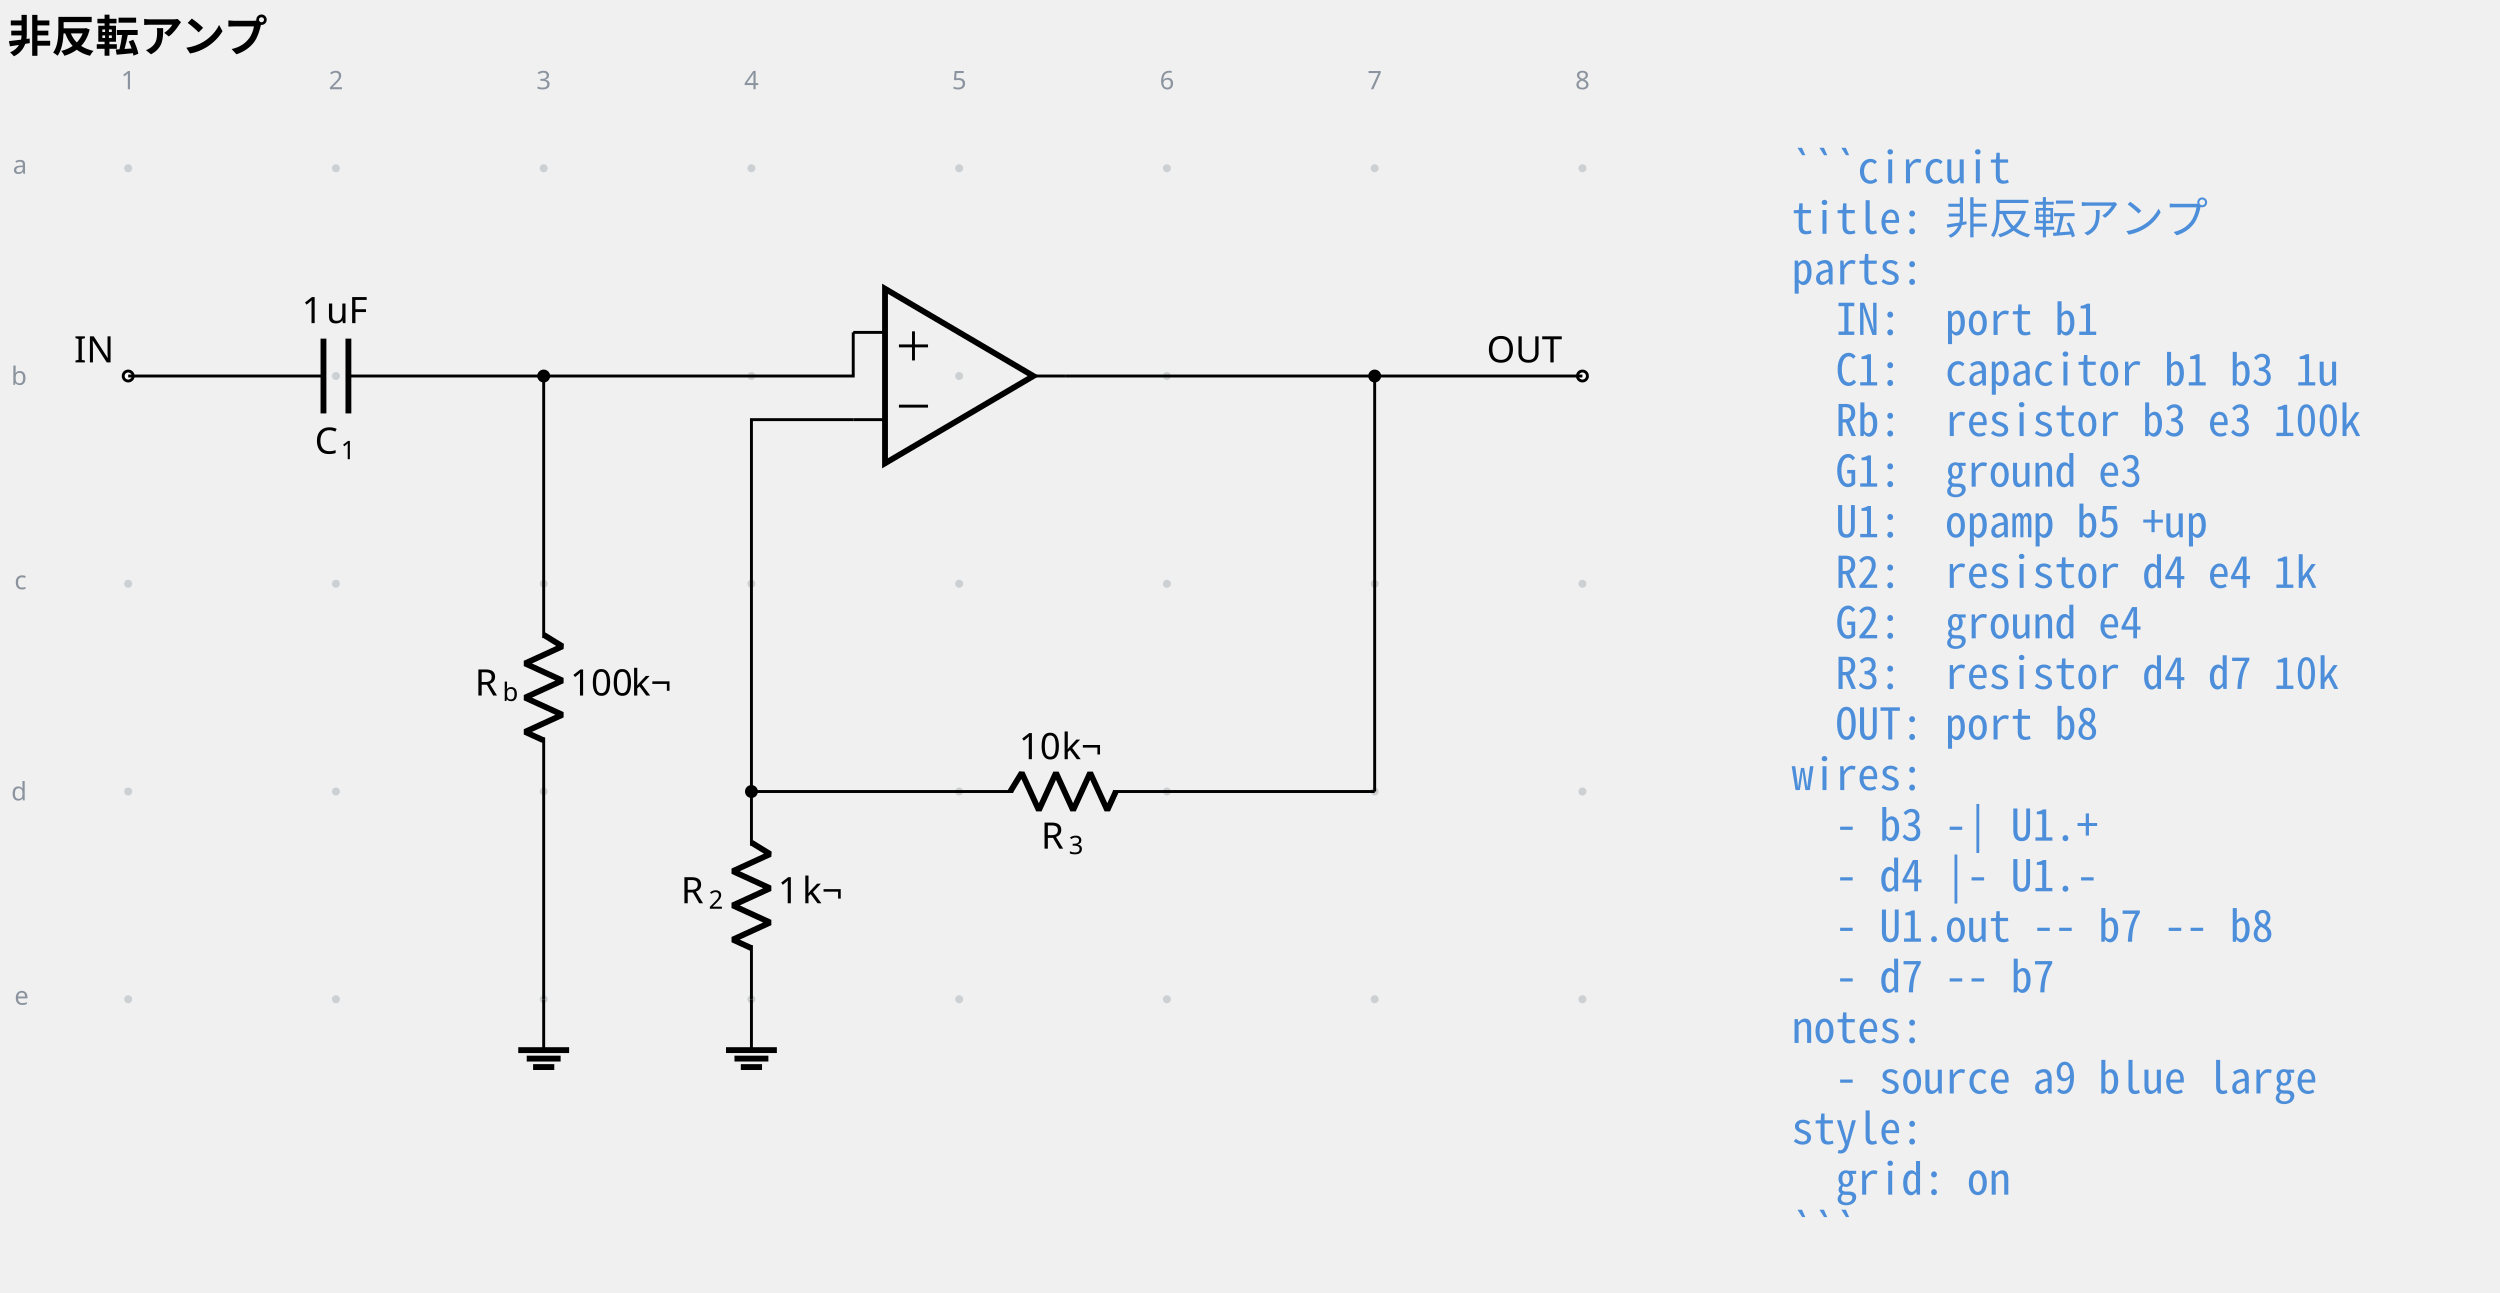
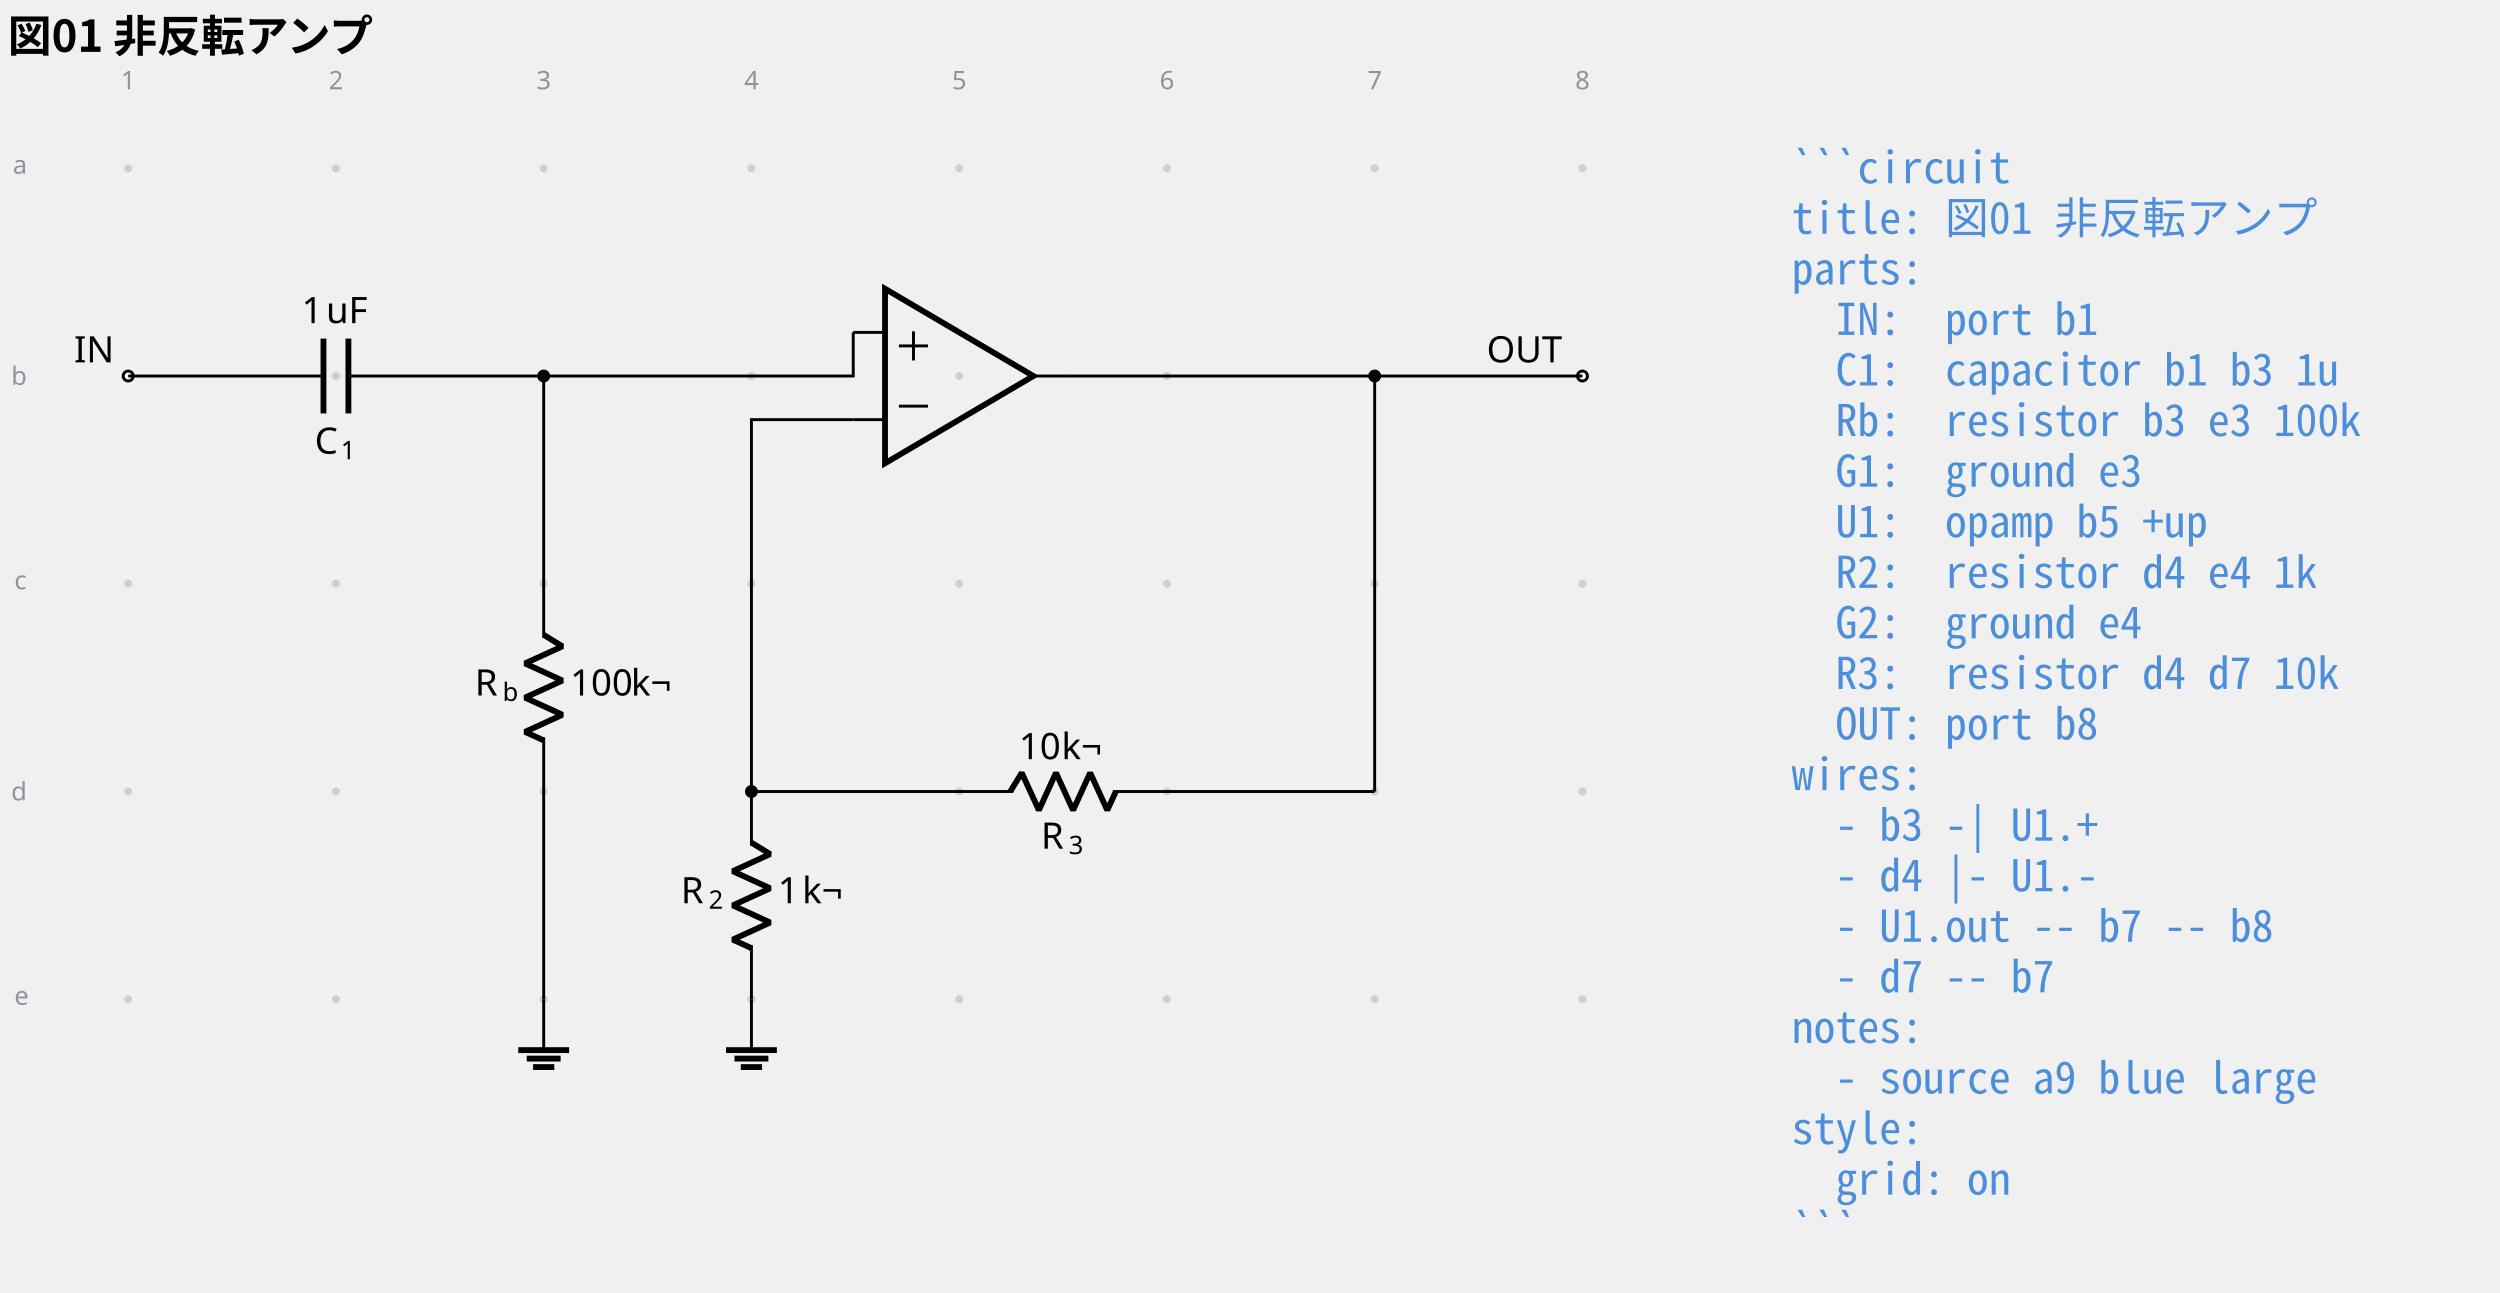
<svg xmlns="http://www.w3.org/2000/svg" data-circuit-fence="0.1.0" fill="currentColor" width="913.051" height="472.141" viewBox="-72 -72 684.788 354.106">
  <g stroke="currentColor" stroke-miterlimit="10" stroke-width=".8">
    <path fill="#8b949e" fill-opacity=".35" stroke="none" stroke-opacity=".35" d="M-35.787-25.909a1.1 1.1 0 1 0-2.2 0 1.1 1.1 0 0 0 2.2 0M-35.787 30.997a1.1 1.1 0 1 0-2.2 0 1.1 1.1 0 0 0 2.2 0M-35.787 87.902a1.1 1.1 0 1 0-2.2 0 1.1 1.1 0 0 0 2.2 0M-35.787 144.808a1.1 1.1 0 1 0-2.2 0 1.1 1.1 0 0 0 2.2 0M-35.787 201.713a1.1 1.1 0 1 0-2.2 0 1.1 1.1 0 0 0 2.2 0M21.118-25.909a1.1 1.1 0 1 0-2.2 0 1.1 1.1 0 0 0 2.2 0M21.118 30.997a1.1 1.1 0 1 0-2.2 0 1.1 1.1 0 0 0 2.2 0M21.118 87.902a1.1 1.1 0 1 0-2.2 0 1.1 1.1 0 0 0 2.2 0M21.118 144.808a1.1 1.1 0 1 0-2.2 0 1.1 1.1 0 0 0 2.2 0M21.118 201.713a1.1 1.1 0 1 0-2.2 0 1.1 1.1 0 0 0 2.2 0M78.024-25.909a1.1 1.1 0 1 0-2.2 0 1.1 1.1 0 0 0 2.2 0M78.024 30.997a1.1 1.1 0 1 0-2.2 0 1.1 1.1 0 0 0 2.2 0M78.024 87.902a1.1 1.1 0 1 0-2.2 0 1.1 1.1 0 0 0 2.2 0M78.024 144.808a1.1 1.1 0 1 0-2.2 0 1.1 1.1 0 0 0 2.2 0M78.024 201.713a1.1 1.1 0 1 0-2.2 0 1.1 1.1 0 0 0 2.2 0M134.93-25.909a1.1 1.1 0 1 0-2.2 0 1.1 1.1 0 0 0 2.2 0M134.93 30.997a1.1 1.1 0 1 0-2.2 0 1.1 1.1 0 0 0 2.2 0M134.93 87.902a1.1 1.1 0 1 0-2.2 0 1.1 1.1 0 0 0 2.2 0M134.93 144.808a1.1 1.1 0 1 0-2.2 0 1.1 1.1 0 0 0 2.2 0M134.93 201.713a1.1 1.1 0 1 0-2.2 0 1.1 1.1 0 0 0 2.2 0M191.835-25.909a1.1 1.1 0 1 0-2.2 0 1.1 1.1 0 0 0 2.2 0M191.835 30.997a1.1 1.1 0 1 0-2.2 0 1.1 1.1 0 0 0 2.2 0M191.835 87.902a1.1 1.1 0 1 0-2.2 0 1.1 1.1 0 0 0 2.2 0M191.835 144.808a1.1 1.1 0 1 0-2.2 0 1.1 1.1 0 0 0 2.2 0M191.835 201.713a1.1 1.1 0 1 0-2.2 0 1.1 1.1 0 0 0 2.2 0M248.74-25.909a1.1 1.1 0 1 0-2.2 0 1.1 1.1 0 0 0 2.2 0M248.74 30.997a1.1 1.1 0 1 0-2.2 0 1.1 1.1 0 0 0 2.2 0M248.74 87.902a1.1 1.1 0 1 0-2.2 0 1.1 1.1 0 0 0 2.2 0M248.74 144.808a1.1 1.1 0 1 0-2.2 0 1.1 1.1 0 0 0 2.2 0M248.74 201.713a1.1 1.1 0 1 0-2.2 0 1.1 1.1 0 0 0 2.2 0M305.646-25.909a1.1 1.1 0 1 0-2.2 0 1.1 1.1 0 0 0 2.2 0M305.646 30.997a1.1 1.1 0 1 0-2.2 0 1.1 1.1 0 0 0 2.2 0M305.646 87.902a1.1 1.1 0 1 0-2.2 0 1.1 1.1 0 0 0 2.2 0M305.646 144.808a1.1 1.1 0 1 0-2.2 0 1.1 1.1 0 0 0 2.2 0M305.646 201.713a1.1 1.1 0 1 0-2.2 0 1.1 1.1 0 0 0 2.2 0M362.551-25.909a1.1 1.1 0 1 0-2.2 0 1.1 1.1 0 0 0 2.2 0M362.551 30.997a1.1 1.1 0 1 0-2.2 0 1.1 1.1 0 0 0 2.2 0M362.551 87.902a1.1 1.1 0 1 0-2.2 0 1.1 1.1 0 0 0 2.2 0M362.551 144.808a1.1 1.1 0 1 0-2.2 0 1.1 1.1 0 0 0 2.2 0M362.551 201.713a1.1 1.1 0 1 0-2.2 0 1.1 1.1 0 0 0 2.2 0m-1.1 0" />
    <g fill="#8b949e" stroke="#8b949e">
      <text x="-36.887" y="-25.909" fill="#8b949e" stroke="none" font-family="cmr7" font-size="7" transform="translate(-1.993 -21.645)">1</text>
    </g>
    <g fill="#8b949e" stroke="#8b949e">
      <text x="-36.887" y="-25.909" fill="#8b949e" stroke="none" font-family="cmr7" font-size="7" transform="translate(54.912 -21.645)">2</text>
    </g>
    <g fill="#8b949e" stroke="#8b949e">
      <text x="-36.887" y="-25.909" fill="#8b949e" stroke="none" font-family="cmr7" font-size="7" transform="translate(111.818 -21.645)">3</text>
    </g>
    <g fill="#8b949e" stroke="#8b949e">
      <text x="-36.887" y="-25.909" fill="#8b949e" stroke="none" font-family="cmr7" font-size="7" transform="translate(168.723 -21.645)">4</text>
    </g>
    <g fill="#8b949e" stroke="#8b949e">
      <text x="-36.887" y="-25.909" fill="#8b949e" stroke="none" font-family="cmr7" font-size="7" transform="translate(225.629 -21.645)">5</text>
    </g>
    <g fill="#8b949e" stroke="#8b949e">
      <text x="-36.887" y="-25.909" fill="#8b949e" stroke="none" font-family="cmr7" font-size="7" transform="translate(282.534 -21.645)">6</text>
    </g>
    <g fill="#8b949e" stroke="#8b949e">
      <text x="-36.887" y="-25.909" fill="#8b949e" stroke="none" font-family="cmr7" font-size="7" transform="translate(339.44 -21.645)">7</text>
    </g>
    <g fill="#8b949e" stroke="#8b949e">
      <text x="-36.887" y="-25.909" fill="#8b949e" stroke="none" font-family="cmr7" font-size="7" transform="translate(396.345 -21.645)">8</text>
    </g>
    <g fill="#8b949e" stroke="#8b949e">
      <text x="-36.887" y="-25.909" fill="#8b949e" stroke="none" font-family="cmr7" font-size="7" transform="translate(-31.62 1.507)">a</text>
    </g>
    <g fill="#8b949e" stroke="#8b949e">
      <text x="-36.887" y="-25.909" fill="#8b949e" stroke="none" font-family="cmr7" font-size="7" transform="translate(-32.05 59.336)">b</text>
    </g>
    <g fill="#8b949e" stroke="#8b949e">
      <text x="-36.887" y="-25.909" fill="#8b949e" stroke="none" font-family="cmr7" font-size="7" transform="translate(-31.189 115.318)">c</text>
    </g>
    <g fill="#8b949e" stroke="#8b949e">
      <text x="-36.887" y="-25.909" fill="#8b949e" stroke="none" font-family="cmr7" font-size="7" transform="translate(-32.05 173.147)">d</text>
    </g>
    <g fill="#8b949e" stroke="#8b949e">
      <text x="-36.887" y="-25.909" fill="#8b949e" stroke="none" font-family="cmr7" font-size="7" transform="translate(-31.189 229.129)">e</text>
    </g>
    <g fill="#ffffff">
      <path d="M-35.522 30.997a1.365 1.365 0 1 0-2.73 0 1.365 1.365 0 0 0 2.73 0Zm-1.365 0" />
    </g>
    <text x="-36.887" y="-25.909" stroke="none" font-family="cmr10" font-size="10" transform="translate(-14.844 53.173)">IN</text>
    <path fill="none" d="M-36.887 30.997h.4m-.4 0h53.491m6.829 0h53.49m-.399 0h.4" />
    <g stroke-width="1.6">
      <path fill="none" d="M16.604 20.754V41.24m6.829-20.486V41.24" />
    </g>
    <g stroke="none">
      <text x="-36.887" y="-25.909" font-family="cmmi10" font-size="10" transform="translate(51.089 78.187)">C</text>
      <text x="-29.74" y="-24.409" font-family="cmr7" font-size="7" transform="translate(51.089 78.187)">1</text>
    </g>
    <g stroke="none" font-family="cmr10" font-size="10">
      <text x="-36.887" y="-25.909" transform="translate(47.53 42.409)">1</text>
      <text x="-30.221" y="-25.909" transform="translate(47.53 42.409)">uF</text>
    </g>
    <path fill="none" d="M76.924 30.997v.4m0-.4v71.7m0 27.315v71.701m0-.4v.4" />
    <g stroke-linejoin="bevel" stroke-width="1.6">
      <path fill="none" d="m76.924 101.898 5.121 3.143-10.243 4.685 10.243 4.686-10.243 4.686 10.243 4.686-10.243 4.685 5.122 2.343" />
    </g>
    <g stroke="none">
      <text x="-36.887" y="-25.909" font-family="cmmi10" font-size="10" transform="translate(94.953 144.416)">R</text>
      <text x="-29.294" y="-24.409" font-family="cmmi7" font-size="7" transform="translate(94.953 144.416)">b</text>
    </g>
    <g stroke="none" font-family="cmr10" font-size="10">
      <text x="-36.887" y="-25.909" transform="translate(121.06 144.416)">100</text>
      <text x="-20.22" y="-25.909" transform="translate(121.06 144.416)">k¬</text>
    </g>
    <path fill="none" d="M76.924 201.713v13.93" />
    <path fill="none" stroke-width="1.6" d="M69.959 215.644h13.93m-11.609 2.321h9.287m-7.545 2.322h5.804M211.05 30.997l-40.63-23.9v47.8Z" />
    <path fill="none" d="M161.713 19.047h8.707m-8.707 23.9h8.707m49.336-11.95h-8.706M174.232 22.746h7.967M178.216 26.729v-7.967M174.232 39.248h7.967M133.83 144.808v.4m0-.4v14.795m0 27.315v14.795m-.001-.4v.4" />
    <g stroke-linejoin="bevel" stroke-width="1.6">
      <path fill="none" d="m133.83 158.803 5.12 3.143-10.242 4.686 10.243 4.686-10.243 4.685 10.243 4.686-10.243 4.686 5.121 2.343" />
    </g>
    <g stroke="none">
      <text x="-36.887" y="-25.909" font-family="cmmi10" font-size="10" transform="translate(151.39 201.322)">R</text>
      <text x="-29.294" y="-24.409" font-family="cmr7" font-size="7" transform="translate(151.39 201.322)">2</text>
    </g>
    <g stroke="none" font-family="cmr10" font-size="10">
      <text x="-36.887" y="-25.909" transform="translate(177.965 201.322)">1</text>
      <text x="-30.221" y="-25.909" transform="translate(177.965 201.322)">k¬</text>
    </g>
    <path fill="none" d="M133.83 201.713v13.93" />
    <path fill="none" stroke-width="1.6" d="M126.864 215.644h13.93m-11.608 2.321h9.287m-7.546 2.322h5.804" />
    <path fill="none" d="M133.83 144.808h.4m-.401 0h71.701m27.315 0h71.7m-.399 0h.4" />
    <g stroke-linejoin="bevel" stroke-width="1.6">
      <path fill="none" d="m204.73 144.808 3.143-5.122 4.686 10.243 4.686-10.243 4.685 10.243 4.686-10.243 4.686 10.243 2.343-5.121" />
    </g>
    <g stroke="none">
      <text x="-36.887" y="-25.909" font-family="cmmi10" font-size="10" transform="translate(250.035 186.365)">R</text>
      <text x="-29.294" y="-24.409" font-family="cmr7" font-size="7" transform="translate(250.035 186.365)">3</text>
    </g>
    <g stroke="none" font-family="cmr10" font-size="10">
      <text x="-36.887" y="-25.909" transform="translate(243.991 161.854)">10</text>
      <text x="-25.221" y="-25.909" transform="translate(243.991 161.854)">k¬</text>
    </g>
    <g fill="#ffffff">
      <path d="M362.817 30.997a1.365 1.365 0 1 0-2.731 0 1.365 1.365 0 0 0 2.73 0Zm-1.366 0" />
    </g>
    <text x="-36.887" y="-25.909" stroke="none" font-family="cmr10" font-size="10" transform="translate(372.105 53.173)">OUT</text>
    <path fill="none" d="M76.924 30.997h84.79v-11.95M133.83 144.808V42.947h27.883M219.756 30.997h84.79M304.546 30.997h56.905M304.546 144.808V30.997" />
    <path d="M78.29 30.997a1.365 1.365 0 1 0-2.732 0 1.365 1.365 0 0 0 2.731 0ZM135.195 144.808a1.365 1.365 0 1 0-2.731 0 1.365 1.365 0 0 0 2.73 0ZM305.911 30.997a1.365 1.365 0 1 0-2.73 0 1.365 1.365 0 0 0 2.73 0Zm-1.365 0" />
    <g>
      <text x="-36.887" y="-25.909" fill="#4c8eda" stroke="none" font-family="'Noto Sans Mono CJK JP',ui-monospace,'SFMono-Regular',Consolas,'Liberation Mono',monospace" font-size="12" transform="translate(455.644 4.1)" xml:space="preserve">```circuit</text>
    </g>
    <g>
-       <text x="-36.887" y="-25.909" fill="#4c8eda" stroke="none" font-family="'Noto Sans Mono CJK JP',ui-monospace,'SFMono-Regular',Consolas,'Liberation Mono',monospace" font-size="12" transform="translate(455.644 17.956)" xml:space="preserve">title: 非反転アンプ</text>
+       <text x="-36.887" y="-25.909" fill="#4c8eda" stroke="none" font-family="'Noto Sans Mono CJK JP',ui-monospace,'SFMono-Regular',Consolas,'Liberation Mono',monospace" font-size="12" transform="translate(455.644 17.956)" xml:space="preserve">title: 図01 非反転アンプ</text>
    </g>
    <g>
      <text x="-36.887" y="-25.909" fill="#4c8eda" stroke="none" font-family="'Noto Sans Mono CJK JP',ui-monospace,'SFMono-Regular',Consolas,'Liberation Mono',monospace" font-size="12" transform="translate(455.644 31.813)" xml:space="preserve">parts:</text>
    </g>
    <g>
      <text x="-36.887" y="-25.909" fill="#4c8eda" stroke="none" font-family="'Noto Sans Mono CJK JP',ui-monospace,'SFMono-Regular',Consolas,'Liberation Mono',monospace" font-size="12" transform="translate(455.644 45.641)" xml:space="preserve">  IN:  port b1</text>
    </g>
    <g>
      <text x="-36.887" y="-25.909" fill="#4c8eda" stroke="none" font-family="'Noto Sans Mono CJK JP',ui-monospace,'SFMono-Regular',Consolas,'Liberation Mono',monospace" font-size="12" transform="translate(455.644 59.498)" xml:space="preserve">  C1:  capacitor b1 b3 1u</text>
    </g>
    <g>
      <text x="-36.887" y="-25.909" fill="#4c8eda" stroke="none" font-family="'Noto Sans Mono CJK JP',ui-monospace,'SFMono-Regular',Consolas,'Liberation Mono',monospace" font-size="12" transform="translate(455.644 73.354)" xml:space="preserve">  Rb:  resistor b3 e3 100k</text>
    </g>
    <g>
      <text x="-36.887" y="-25.909" fill="#4c8eda" stroke="none" font-family="'Noto Sans Mono CJK JP',ui-monospace,'SFMono-Regular',Consolas,'Liberation Mono',monospace" font-size="12" transform="translate(455.644 87.21)" xml:space="preserve">  G1:  ground e3</text>
    </g>
    <g>
      <text x="-36.887" y="-25.909" fill="#4c8eda" stroke="none" font-family="'Noto Sans Mono CJK JP',ui-monospace,'SFMono-Regular',Consolas,'Liberation Mono',monospace" font-size="12" transform="translate(455.644 101.067)" xml:space="preserve">  U1:  opamp b5 +up</text>
    </g>
    <g>
      <text x="-36.887" y="-25.909" fill="#4c8eda" stroke="none" font-family="'Noto Sans Mono CJK JP',ui-monospace,'SFMono-Regular',Consolas,'Liberation Mono',monospace" font-size="12" transform="translate(455.644 114.924)" xml:space="preserve">  R2:  resistor d4 e4 1k</text>
    </g>
    <g>
      <text x="-36.887" y="-25.909" fill="#4c8eda" stroke="none" font-family="'Noto Sans Mono CJK JP',ui-monospace,'SFMono-Regular',Consolas,'Liberation Mono',monospace" font-size="12" transform="translate(455.644 128.751)" xml:space="preserve">  G2:  ground e4</text>
    </g>
    <g>
      <text x="-36.887" y="-25.909" fill="#4c8eda" stroke="none" font-family="'Noto Sans Mono CJK JP',ui-monospace,'SFMono-Regular',Consolas,'Liberation Mono',monospace" font-size="12" transform="translate(455.644 142.608)" xml:space="preserve">  R3:  resistor d4 d7 10k</text>
    </g>
    <g>
      <text x="-36.887" y="-25.909" fill="#4c8eda" stroke="none" font-family="'Noto Sans Mono CJK JP',ui-monospace,'SFMono-Regular',Consolas,'Liberation Mono',monospace" font-size="12" transform="translate(455.644 156.464)" xml:space="preserve">  OUT: port b8</text>
    </g>
    <g>
      <text x="-36.887" y="-25.909" fill="#4c8eda" stroke="none" font-family="'Noto Sans Mono CJK JP',ui-monospace,'SFMono-Regular',Consolas,'Liberation Mono',monospace" font-size="12" transform="translate(455.644 170.32)" xml:space="preserve">wires:</text>
    </g>
    <g>
      <text x="-36.887" y="-25.909" fill="#4c8eda" stroke="none" font-family="'Noto Sans Mono CJK JP',ui-monospace,'SFMono-Regular',Consolas,'Liberation Mono',monospace" font-size="12" transform="translate(455.644 184.177)" xml:space="preserve">  - b3 -| U1.+</text>
    </g>
    <g>
      <text x="-36.887" y="-25.909" fill="#4c8eda" stroke="none" font-family="'Noto Sans Mono CJK JP',ui-monospace,'SFMono-Regular',Consolas,'Liberation Mono',monospace" font-size="12" transform="translate(455.644 198.034)" xml:space="preserve">  - d4 |- U1.-</text>
    </g>
    <g>
      <text x="-36.887" y="-25.909" fill="#4c8eda" stroke="none" font-family="'Noto Sans Mono CJK JP',ui-monospace,'SFMono-Regular',Consolas,'Liberation Mono',monospace" font-size="12" transform="translate(455.644 211.862)" xml:space="preserve">  - U1.out -- b7 -- b8</text>
    </g>
    <g>
      <text x="-36.887" y="-25.909" fill="#4c8eda" stroke="none" font-family="'Noto Sans Mono CJK JP',ui-monospace,'SFMono-Regular',Consolas,'Liberation Mono',monospace" font-size="12" transform="translate(455.644 225.718)" xml:space="preserve">  - d7 -- b7</text>
    </g>
    <g>
      <text x="-36.887" y="-25.909" fill="#4c8eda" stroke="none" font-family="'Noto Sans Mono CJK JP',ui-monospace,'SFMono-Regular',Consolas,'Liberation Mono',monospace" font-size="12" transform="translate(455.644 239.575)" xml:space="preserve">notes:</text>
    </g>
    <g>
      <text x="-36.887" y="-25.909" fill="#4c8eda" stroke="none" font-family="'Noto Sans Mono CJK JP',ui-monospace,'SFMono-Regular',Consolas,'Liberation Mono',monospace" font-size="12" transform="translate(455.644 253.431)" xml:space="preserve">  - source a9 blue large</text>
    </g>
    <g>
      <text x="-36.887" y="-25.909" fill="#4c8eda" stroke="none" font-family="'Noto Sans Mono CJK JP',ui-monospace,'SFMono-Regular',Consolas,'Liberation Mono',monospace" font-size="12" transform="translate(455.644 267.288)" xml:space="preserve">style:</text>
    </g>
    <g>
      <text x="-36.887" y="-25.909" fill="#4c8eda" stroke="none" font-family="'Noto Sans Mono CJK JP',ui-monospace,'SFMono-Regular',Consolas,'Liberation Mono',monospace" font-size="12" transform="translate(455.644 281.144)" xml:space="preserve">  grid: on</text>
    </g>
    <g>
      <text x="-36.887" y="-25.909" fill="#4c8eda" stroke="none" font-family="'Noto Sans Mono CJK JP',ui-monospace,'SFMono-Regular',Consolas,'Liberation Mono',monospace" font-size="12" transform="translate(455.644 294.973)" xml:space="preserve">```</text>
    </g>
    <g>
-       <text x="-36.887" y="-25.909" fill="currentColor" stroke="none" font-family="'Noto Sans CJK JP','Noto Sans JP','Hiragino Sans','Yu Gothic',sans-serif" font-size="12" transform="translate(-32.983 -31.889)" font-weight="bold">非反転アンプ</text>
+       <text x="-36.887" y="-25.909" fill="currentColor" stroke="none" font-family="'Noto Sans CJK JP','Noto Sans JP','Hiragino Sans','Yu Gothic',sans-serif" font-size="12" transform="translate(-32.983 -31.889)" font-weight="bold">図01 非反転アンプ</text>
    </g>
  </g>
</svg>
